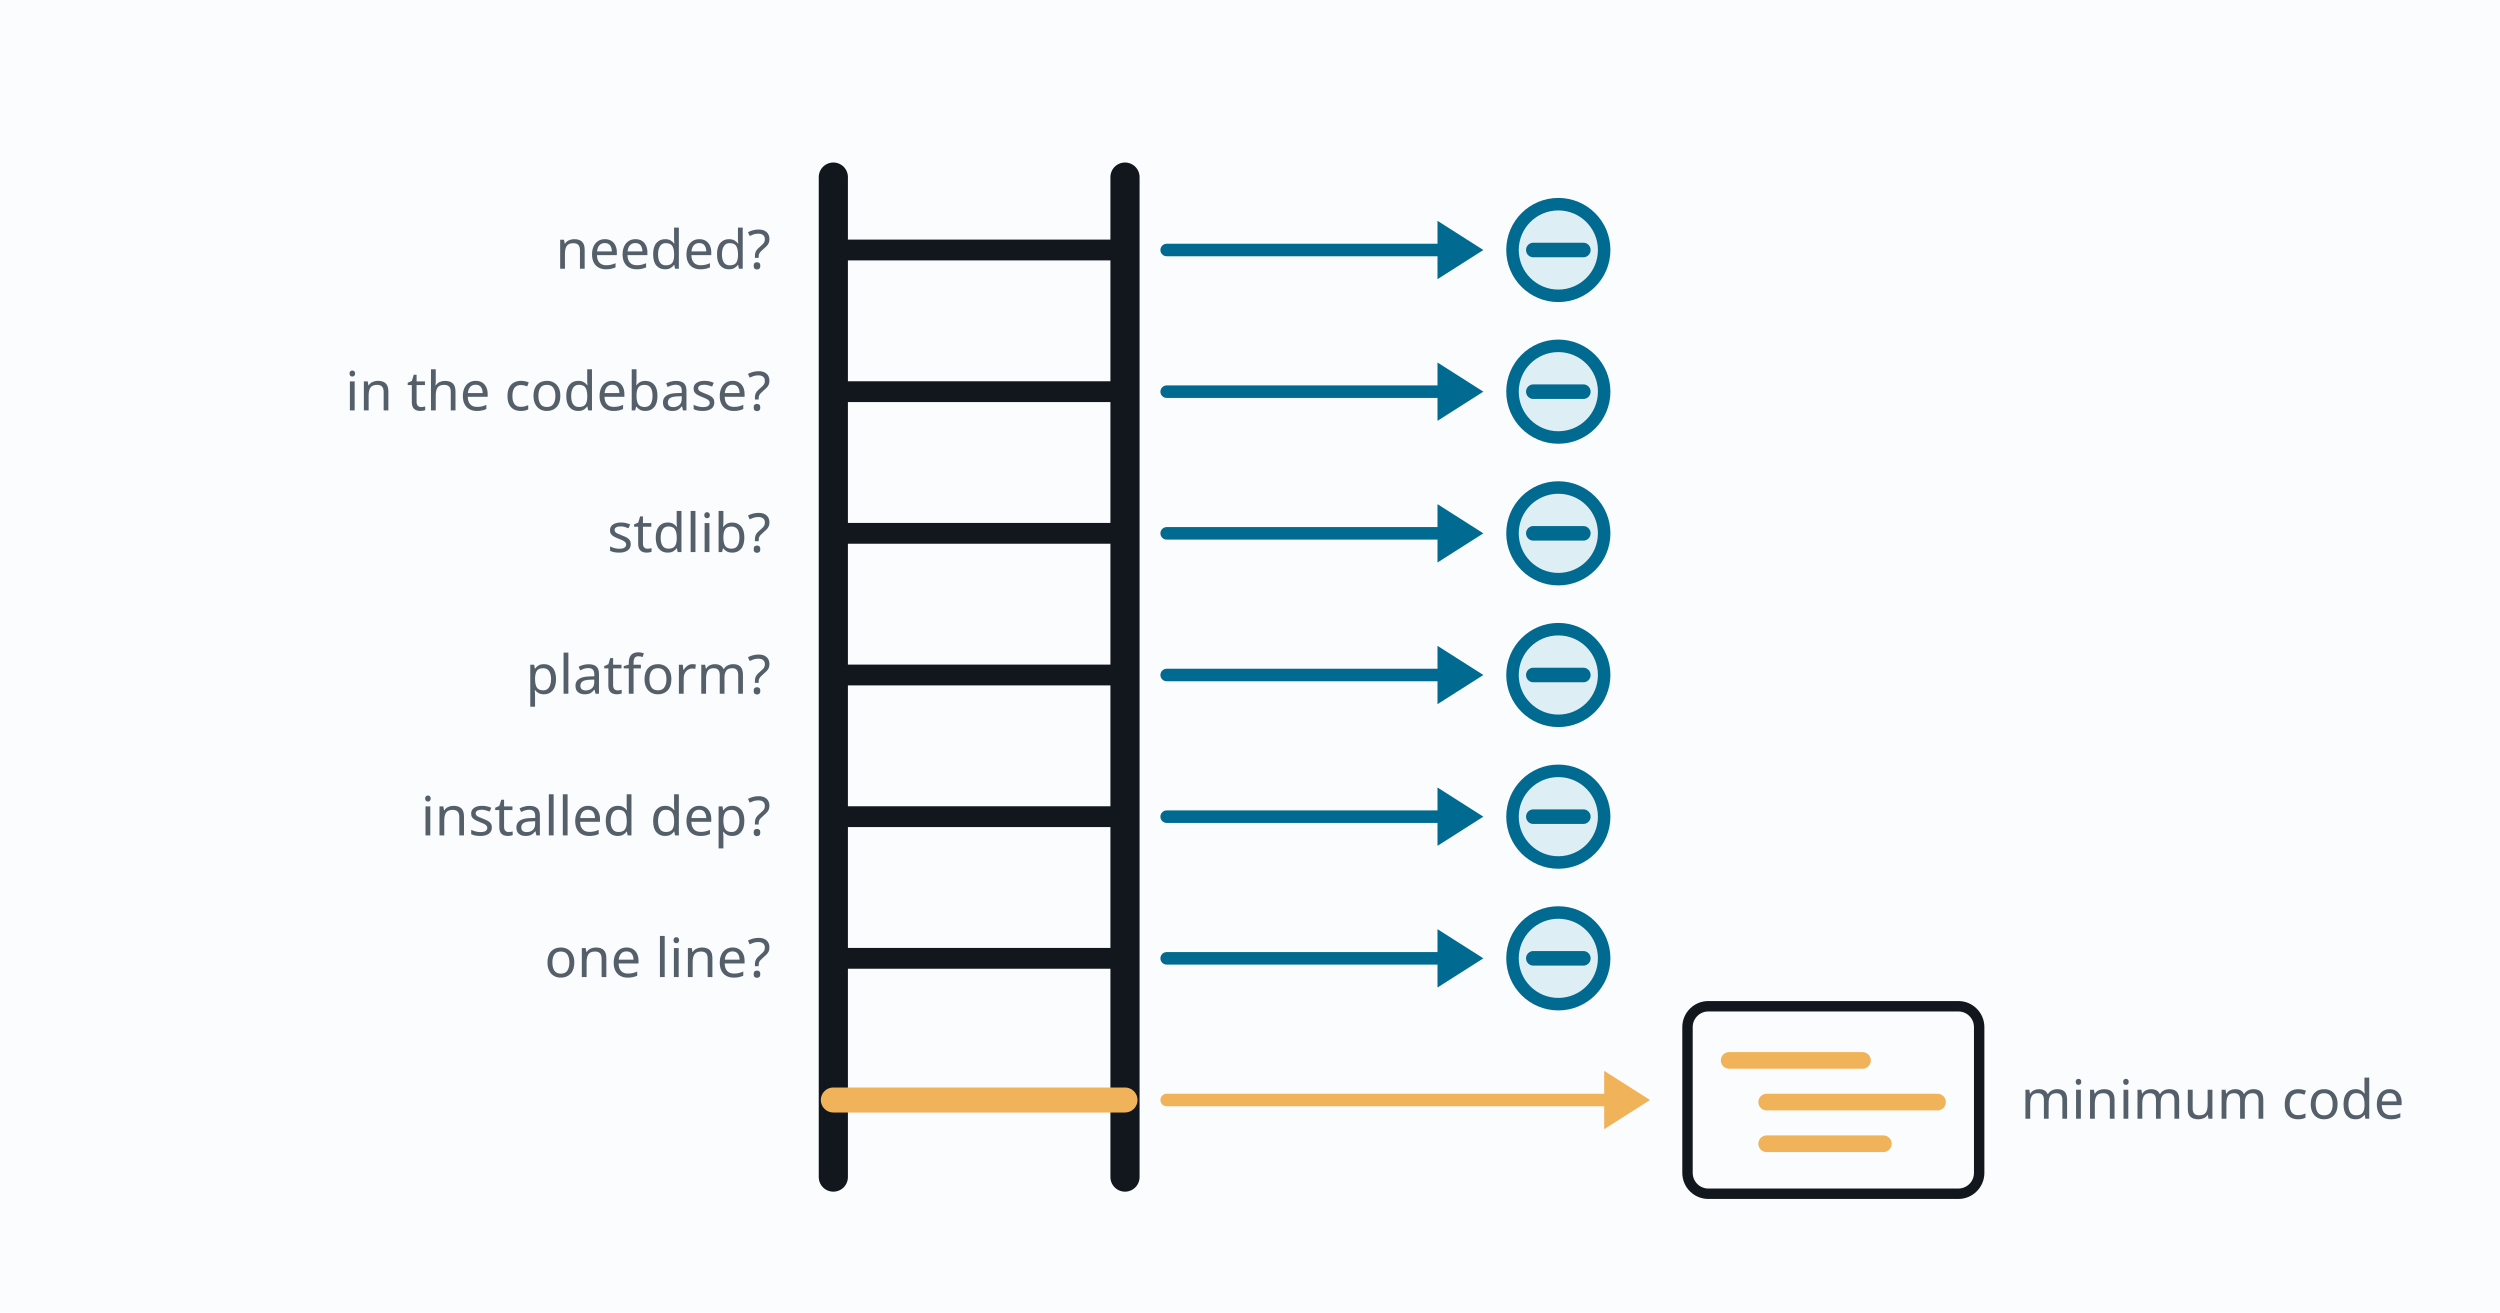
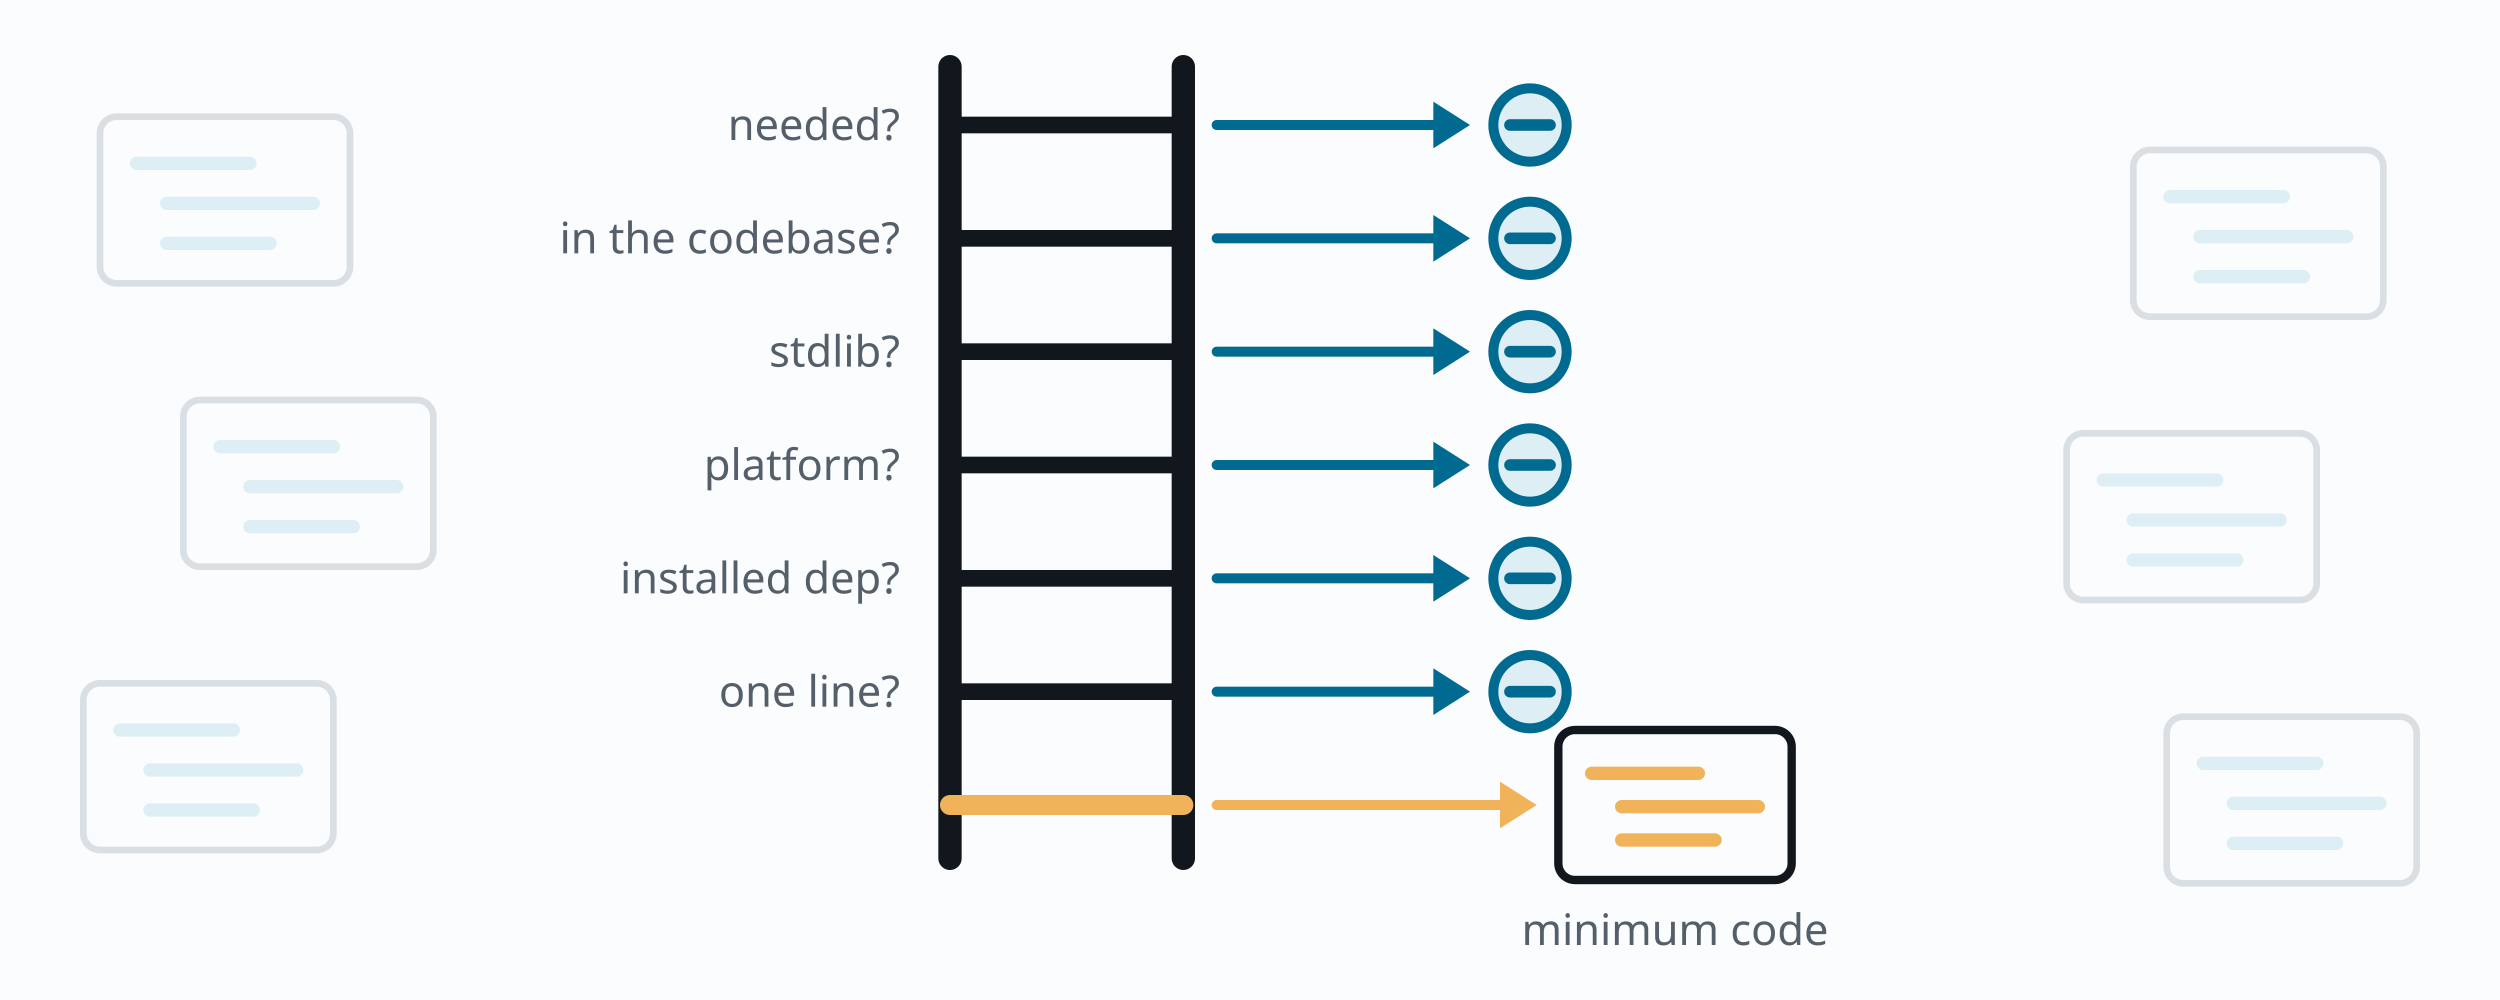
- <svg xmlns="http://www.w3.org/2000/svg" viewBox="0 0 1200 630" width="1200" height="630">
+ <svg xmlns="http://www.w3.org/2000/svg" viewBox="0 0 1500 600" width="1500" height="600">
  <defs>
    <g id="stop">
      <line x1="0" y1="0" x2="130" y2="0" stroke="#006a90" stroke-width="6" stroke-linecap="round" />
      <path d="M130 -14 L152 0 L130 14 z" fill="#006a90" />
      <circle cx="188" cy="0" r="22" fill="#deeef5" stroke="#006a90" stroke-width="6" />
      <line x1="176" y1="0" x2="200" y2="0" stroke="#006a90" stroke-width="7" stroke-linecap="round" />
    </g>
+     <g id="ghost">
+       <rect x="0" y="0" width="150" height="100" rx="10" fill="none" stroke="#d9dfe3" stroke-width="4" />
+       <g stroke="#deeef5" stroke-width="8" stroke-linecap="round">
+         <line x1="22" y1="28" x2="90" y2="28" />
+         <line x1="40" y1="52" x2="128" y2="52" />
+         <line x1="40" y1="76" x2="102" y2="76" />
+       </g>
+     </g>
  </defs>
-   <rect width="1200" height="630" fill="#fafcfe" />
+   <rect width="1500" height="600" fill="#fafcfe" />
+   <use href="#ghost" x="60" y="70" />
+   <use href="#ghost" x="110" y="240" />
+   <use href="#ghost" x="50" y="410" />
+   <use href="#ghost" x="1280" y="90" />
+   <use href="#ghost" x="1240" y="260" />
+   <use href="#ghost" x="1300" y="430" />
  <g stroke="#11171d" stroke-width="14" stroke-linecap="round">
-     <line x1="400" y1="85" x2="400" y2="565" />
-     <line x1="540" y1="85" x2="540" y2="565" />
+     <line x1="570" y1="40" x2="570" y2="515" />
+     <line x1="710" y1="40" x2="710" y2="515" />
  </g>
  <g stroke="#11171d" stroke-width="10" stroke-linecap="round">
-     <line x1="400" y1="120" x2="540" y2="120" />
-     <line x1="400" y1="188" x2="540" y2="188" />
-     <line x1="400" y1="256" x2="540" y2="256" />
-     <line x1="400" y1="324" x2="540" y2="324" />
-     <line x1="400" y1="392" x2="540" y2="392" />
-     <line x1="400" y1="460" x2="540" y2="460" />
+     <line x1="570" y1="75" x2="710" y2="75" />
+     <line x1="570" y1="143" x2="710" y2="143" />
+     <line x1="570" y1="211" x2="710" y2="211" />
+     <line x1="570" y1="279" x2="710" y2="279" />
+     <line x1="570" y1="347" x2="710" y2="347" />
+     <line x1="570" y1="415" x2="710" y2="415" />
  </g>
-   <line x1="400" y1="528" x2="540" y2="528" stroke="#f0b35a" stroke-width="12" stroke-linecap="round" />
-   <use href="#stop" x="560" y="120" />
-   <use href="#stop" x="560" y="188" />
-   <use href="#stop" x="560" y="256" />
-   <use href="#stop" x="560" y="324" />
-   <use href="#stop" x="560" y="392" />
-   <use href="#stop" x="560" y="460" />
+   <line x1="570" y1="483" x2="710" y2="483" stroke="#f0b35a" stroke-width="12" stroke-linecap="round" />
+   <use href="#stop" x="730" y="75" />
+   <use href="#stop" x="730" y="143" />
+   <use href="#stop" x="730" y="211" />
+   <use href="#stop" x="730" y="279" />
+   <use href="#stop" x="730" y="347" />
+   <use href="#stop" x="730" y="415" />
  <g font-family="IBM Plex Sans" font-size="26" fill="#555f69" text-anchor="end">
-     <text x="370" y="129">needed?</text>
-     <text x="370" y="197">in the codebase?</text>
-     <text x="370" y="265">stdlib?</text>
-     <text x="370" y="333">platform?</text>
-     <text x="370" y="401">installed dep?</text>
-     <text x="370" y="469">one line?</text>
+     <text x="540" y="84">needed?</text>
+     <text x="540" y="152">in the codebase?</text>
+     <text x="540" y="220">stdlib?</text>
+     <text x="540" y="288">platform?</text>
+     <text x="540" y="356">installed dep?</text>
+     <text x="540" y="424">one line?</text>
  </g>
-   <line x1="560" y1="528" x2="770" y2="528" stroke="#f0b35a" stroke-width="6" stroke-linecap="round" />
-   <path d="M770 514 L792 528 L770 542 z" fill="#f0b35a" />
-   <g transform="translate(810 483)">
+   <line x1="730" y1="483" x2="900" y2="483" stroke="#f0b35a" stroke-width="6" stroke-linecap="round" />
+   <path d="M900 469 L922 483 L900 497 z" fill="#f0b35a" />
+   <g transform="translate(935 438)">
    <rect x="0" y="0" width="140" height="90" rx="10" fill="#fafcfe" stroke="#11171d" stroke-width="5" />
    <g stroke="#f0b35a" stroke-width="8" stroke-linecap="round">
      <line x1="20" y1="26" x2="84" y2="26" />
      <line x1="38" y1="46" x2="120" y2="46" />
      <line x1="38" y1="66" x2="94" y2="66" />
    </g>
  </g>
-   <text x="970" y="537" font-family="IBM Plex Sans" font-size="26" fill="#555f69">minimum code</text>
+   <text x="1005" y="567" font-family="IBM Plex Sans" font-size="26" fill="#555f69" text-anchor="middle">minimum code</text>
</svg>
